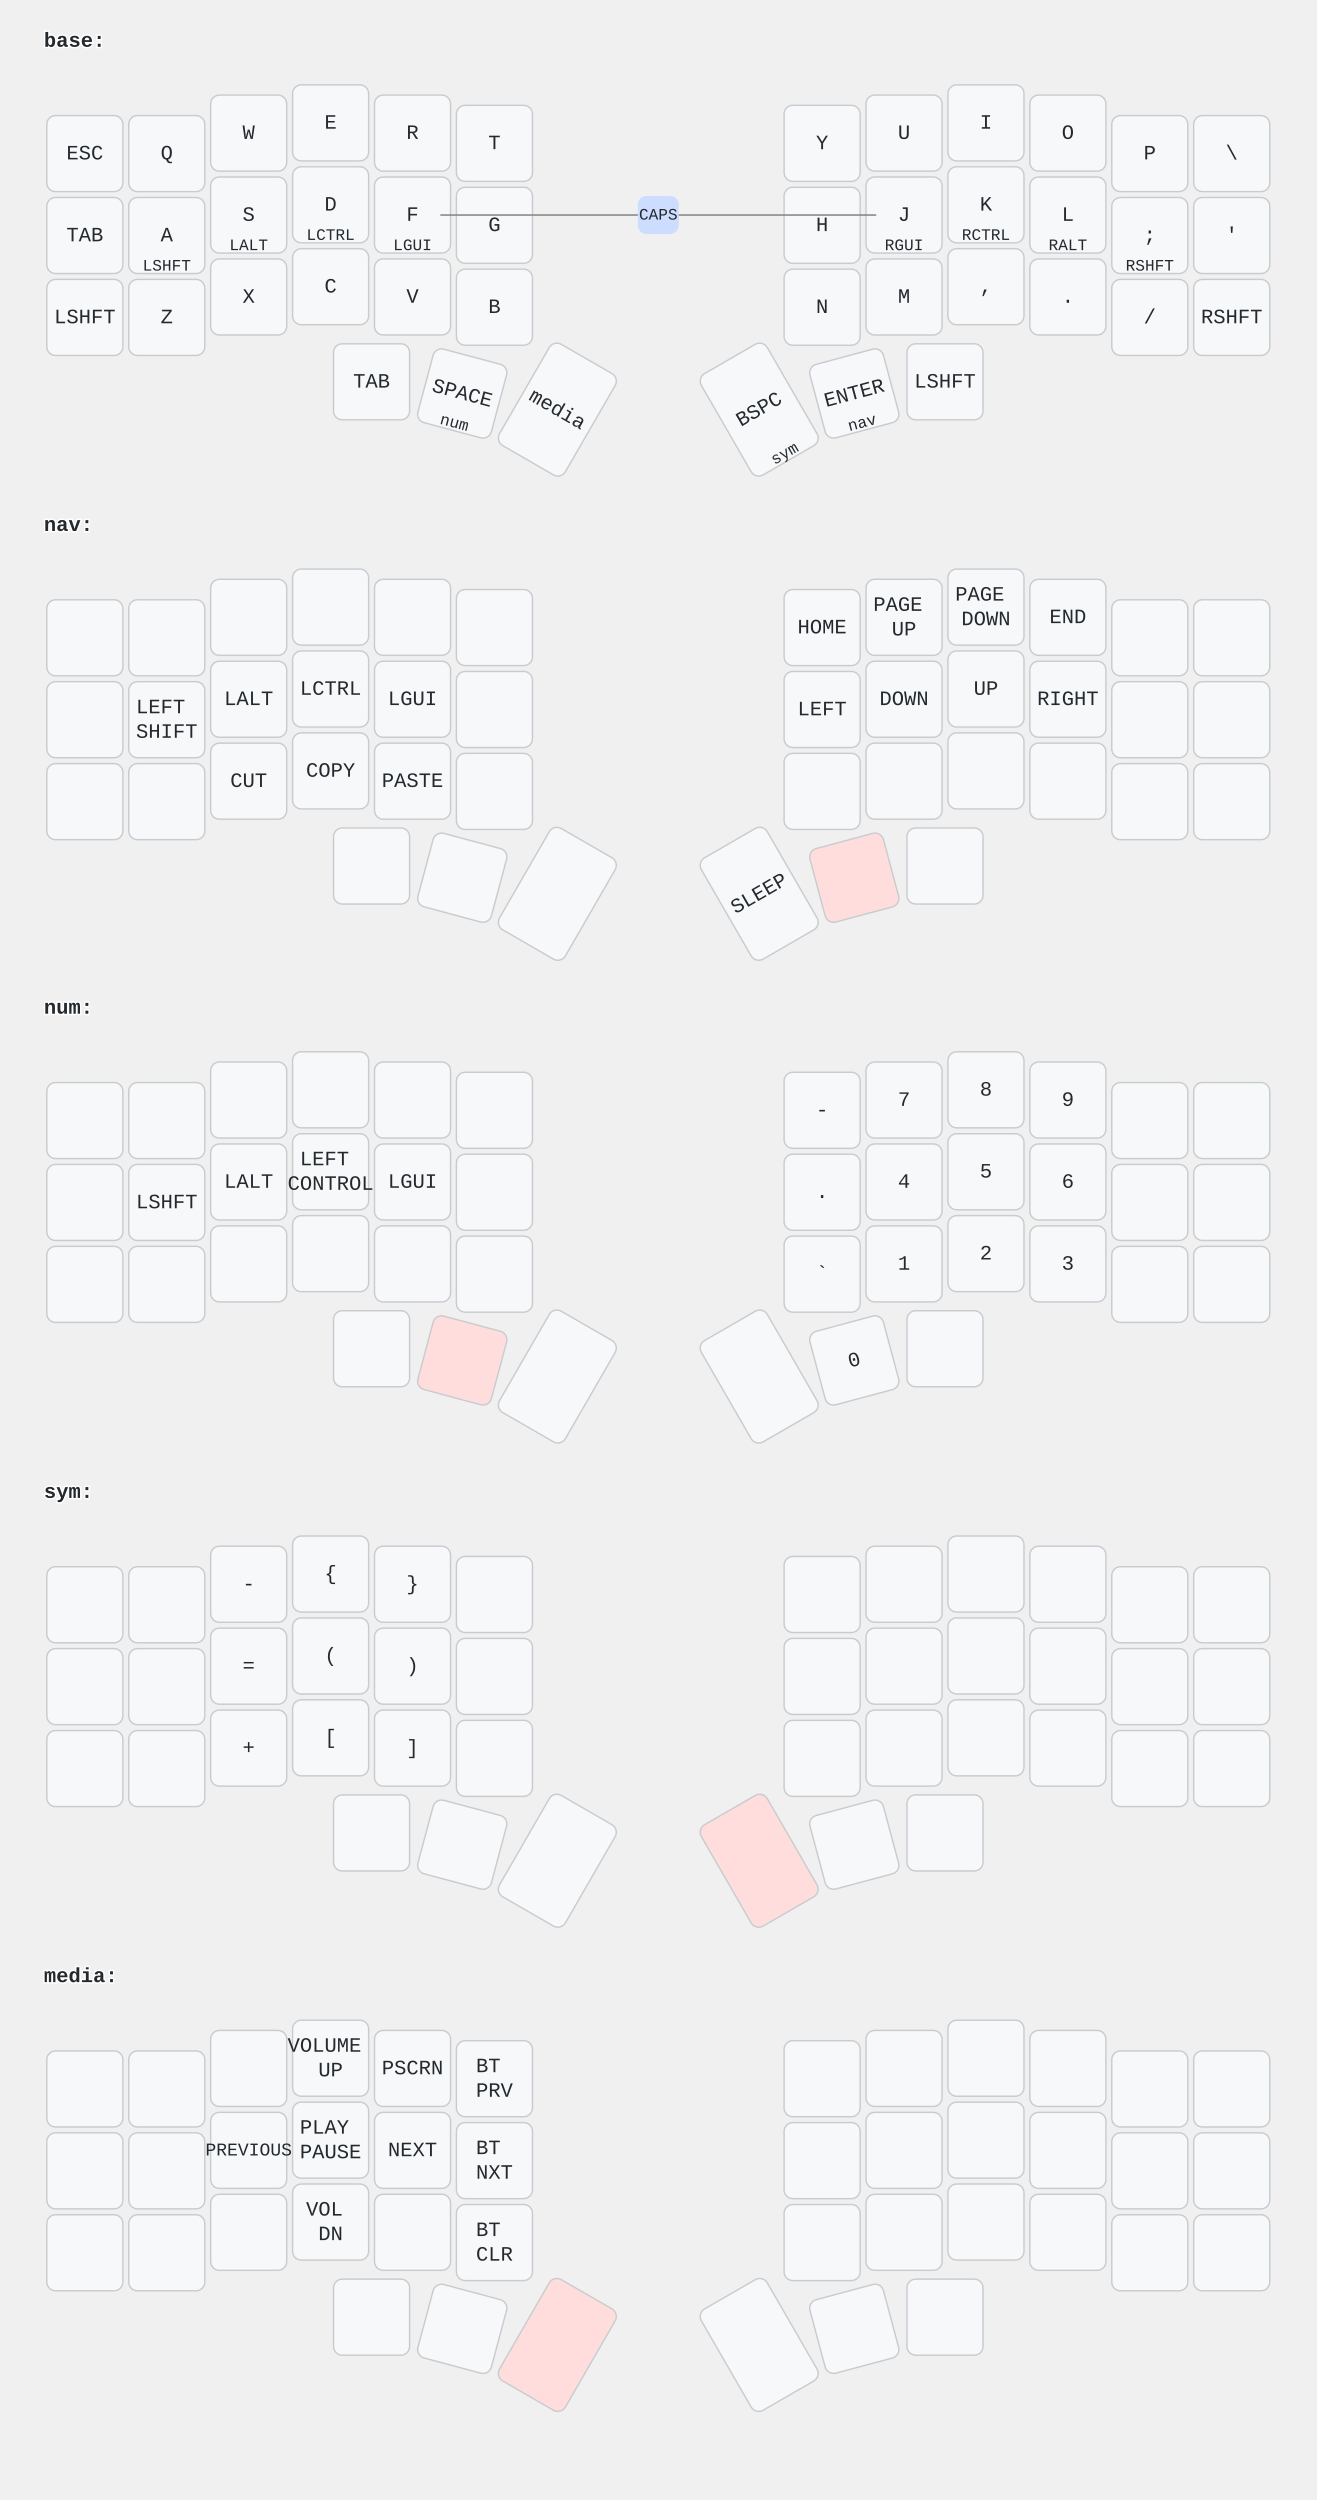
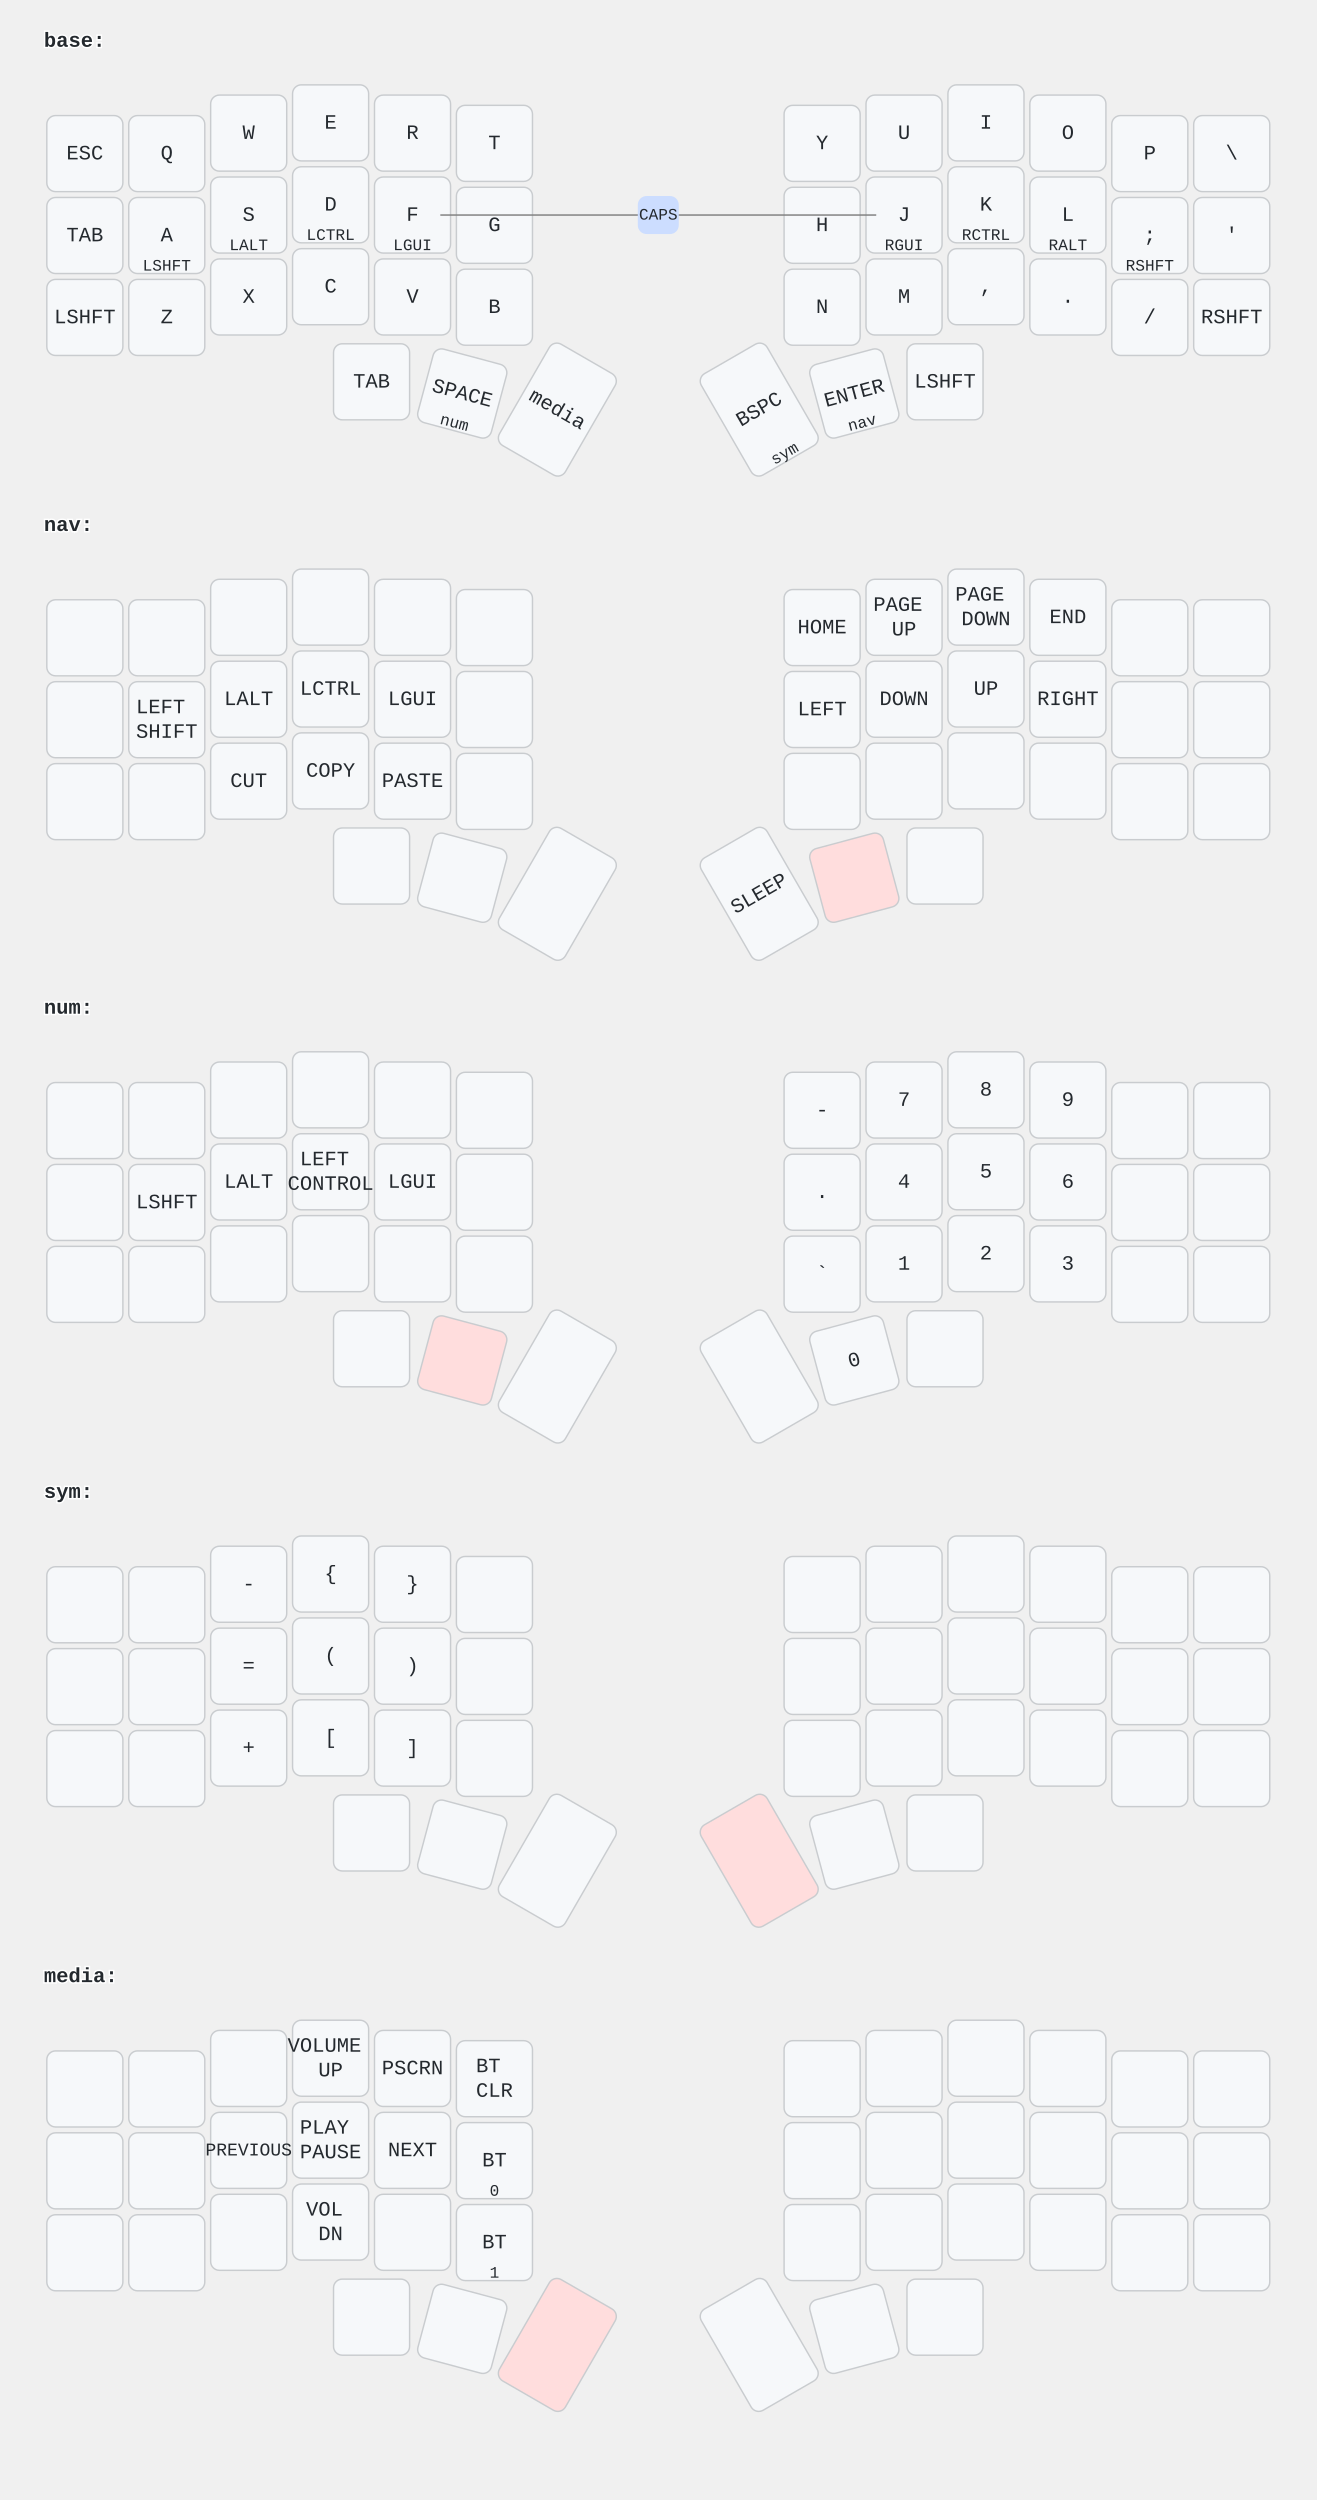
<svg xmlns="http://www.w3.org/2000/svg" width="900" height="1709" viewBox="0 0 900 1709" class="keymap">
  <style>/* inherit to force styles through use tags */
svg path {
    fill: inherit;
}

/* font and background color specifications */
svg.keymap {
    font-family: SFMono-Regular,Consolas,Liberation Mono,Menlo,monospace;
    font-size: 14px;
    font-kerning: normal;
    text-rendering: optimizeLegibility;
    fill: #24292e;
}

/* default key styling */
rect.key {
    fill: #f6f8fa;
    stroke: #c9cccf;
    stroke-width: 1;
}

/* default key side styling, only used is draw_key_sides is set */
rect.side {
    filter: brightness(90%);
}

/* color accent for combo boxes */
rect.combo, rect.combo-separate {
    fill: #cdf;
}

/* color accent for held keys */
rect.held, rect.combo.held {
    fill: #fdd;
}

/* color accent for ghost (optional) keys */
rect.ghost, rect.combo.ghost {
    stroke-dasharray: 4, 4;
    stroke-width: 2;
}

text {
    text-anchor: middle;
    dominant-baseline: middle;
}

/* styling for layer labels */
text.label {
    font-weight: bold;
    text-anchor: start;
    stroke: white;
    stroke-width: 2;
    paint-order: stroke;
}

/* styling for combo tap, and key hold/shifted label text */
text.combo, text.hold, text.shifted {
    font-size: 11px;
}

text.hold {
    text-anchor: middle;
    dominant-baseline: auto;
}

text.shifted {
    text-anchor: middle;
    dominant-baseline: hanging;
}

/* styling for hold/shifted label text in combo box */
text.combo.hold, text.combo.shifted {
    font-size: 8px;
}

/* lighter symbol for transparent keys */
text.trans {
    fill: #7b7e81;
}

/* styling for combo dendrons */
path.combo {
    stroke-width: 1;
    stroke: gray;
    fill: none;
}

/* Start Tabler Icons Cleanup */
/* cannot use height/width with glyphs */
.icon-tabler &gt; path {
    fill: inherit;
    stroke: inherit;
    stroke-width: 2;
}
/* hide tabler's default box */
.icon-tabler &gt; path[stroke="none"][fill="none"] {
    visibility: hidden;
}
/* End Tabler Icons Cleanup */
</style>
  <g transform="translate(30, 0)" class="layer-base">
    <text x="0" y="28" class="label">base:</text>
    <g transform="translate(0, 56)">
      <g transform="translate(28, 49)" class="key keypos-0">
        <rect rx="6" ry="6" x="-26" y="-26" width="52" height="52" class="key" />
        <text x="0" y="0" class="key tap">ESC</text>
      </g>
      <g transform="translate(84, 49)" class="key keypos-1">
        <rect rx="6" ry="6" x="-26" y="-26" width="52" height="52" class="key" />
        <text x="0" y="0" class="key tap">Q</text>
      </g>
      <g transform="translate(140, 35)" class="key keypos-2">
        <rect rx="6" ry="6" x="-26" y="-26" width="52" height="52" class="key" />
        <text x="0" y="0" class="key tap">W</text>
      </g>
      <g transform="translate(196, 28)" class="key keypos-3">
        <rect rx="6" ry="6" x="-26" y="-26" width="52" height="52" class="key" />
        <text x="0" y="0" class="key tap">E</text>
      </g>
      <g transform="translate(252, 35)" class="key keypos-4">
        <rect rx="6" ry="6" x="-26" y="-26" width="52" height="52" class="key" />
        <text x="0" y="0" class="key tap">R</text>
      </g>
      <g transform="translate(308, 42)" class="key keypos-5">
        <rect rx="6" ry="6" x="-26" y="-26" width="52" height="52" class="key" />
        <text x="0" y="0" class="key tap">T</text>
      </g>
      <g transform="translate(532, 42)" class="key keypos-6">
        <rect rx="6" ry="6" x="-26" y="-26" width="52" height="52" class="key" />
        <text x="0" y="0" class="key tap">Y</text>
      </g>
      <g transform="translate(588, 35)" class="key keypos-7">
        <rect rx="6" ry="6" x="-26" y="-26" width="52" height="52" class="key" />
        <text x="0" y="0" class="key tap">U</text>
      </g>
      <g transform="translate(644, 28)" class="key keypos-8">
        <rect rx="6" ry="6" x="-26" y="-26" width="52" height="52" class="key" />
        <text x="0" y="0" class="key tap">I</text>
      </g>
      <g transform="translate(700, 35)" class="key keypos-9">
        <rect rx="6" ry="6" x="-26" y="-26" width="52" height="52" class="key" />
        <text x="0" y="0" class="key tap">O</text>
      </g>
      <g transform="translate(756, 49)" class="key keypos-10">
        <rect rx="6" ry="6" x="-26" y="-26" width="52" height="52" class="key" />
        <text x="0" y="0" class="key tap">P</text>
      </g>
      <g transform="translate(812, 49)" class="key keypos-11">
        <rect rx="6" ry="6" x="-26" y="-26" width="52" height="52" class="key" />
        <text x="0" y="0" class="key tap">\</text>
      </g>
      <g transform="translate(28, 105)" class="key keypos-12">
        <rect rx="6" ry="6" x="-26" y="-26" width="52" height="52" class="key" />
        <text x="0" y="0" class="key tap">TAB</text>
      </g>
      <g transform="translate(84, 105)" class="key keypos-13">
        <rect rx="6" ry="6" x="-26" y="-26" width="52" height="52" class="key" />
        <text x="0" y="0" class="key tap">A</text>
        <text x="0" y="24" class="key hold">LSHFT</text>
      </g>
      <g transform="translate(140, 91)" class="key keypos-14">
        <rect rx="6" ry="6" x="-26" y="-26" width="52" height="52" class="key" />
        <text x="0" y="0" class="key tap">S</text>
        <text x="0" y="24" class="key hold">LALT</text>
      </g>
      <g transform="translate(196, 84)" class="key keypos-15">
        <rect rx="6" ry="6" x="-26" y="-26" width="52" height="52" class="key" />
        <text x="0" y="0" class="key tap">D</text>
        <text x="0" y="24" class="key hold">LCTRL</text>
      </g>
      <g transform="translate(252, 91)" class="key keypos-16">
        <rect rx="6" ry="6" x="-26" y="-26" width="52" height="52" class="key" />
        <text x="0" y="0" class="key tap">F</text>
        <text x="0" y="24" class="key hold">LGUI</text>
      </g>
      <g transform="translate(308, 98)" class="key keypos-17">
        <rect rx="6" ry="6" x="-26" y="-26" width="52" height="52" class="key" />
        <text x="0" y="0" class="key tap">G</text>
      </g>
      <g transform="translate(532, 98)" class="key keypos-18">
        <rect rx="6" ry="6" x="-26" y="-26" width="52" height="52" class="key" />
        <text x="0" y="0" class="key tap">H</text>
      </g>
      <g transform="translate(588, 91)" class="key keypos-19">
        <rect rx="6" ry="6" x="-26" y="-26" width="52" height="52" class="key" />
        <text x="0" y="0" class="key tap">J</text>
        <text x="0" y="24" class="key hold">RGUI</text>
      </g>
      <g transform="translate(644, 84)" class="key keypos-20">
        <rect rx="6" ry="6" x="-26" y="-26" width="52" height="52" class="key" />
        <text x="0" y="0" class="key tap">K</text>
        <text x="0" y="24" class="key hold">RCTRL</text>
      </g>
      <g transform="translate(700, 91)" class="key keypos-21">
        <rect rx="6" ry="6" x="-26" y="-26" width="52" height="52" class="key" />
        <text x="0" y="0" class="key tap">L</text>
        <text x="0" y="24" class="key hold">RALT</text>
      </g>
      <g transform="translate(756, 105)" class="key keypos-22">
        <rect rx="6" ry="6" x="-26" y="-26" width="52" height="52" class="key" />
        <text x="0" y="0" class="key tap">;</text>
        <text x="0" y="24" class="key hold">RSHFT</text>
      </g>
      <g transform="translate(812, 105)" class="key keypos-23">
        <rect rx="6" ry="6" x="-26" y="-26" width="52" height="52" class="key" />
        <text x="0" y="0" class="key tap">'</text>
      </g>
      <g transform="translate(28, 161)" class="key keypos-24">
        <rect rx="6" ry="6" x="-26" y="-26" width="52" height="52" class="key" />
        <text x="0" y="0" class="key tap">LSHFT</text>
      </g>
      <g transform="translate(84, 161)" class="key keypos-25">
        <rect rx="6" ry="6" x="-26" y="-26" width="52" height="52" class="key" />
        <text x="0" y="0" class="key tap">Z</text>
      </g>
      <g transform="translate(140, 147)" class="key keypos-26">
        <rect rx="6" ry="6" x="-26" y="-26" width="52" height="52" class="key" />
        <text x="0" y="0" class="key tap">X</text>
      </g>
      <g transform="translate(196, 140)" class="key keypos-27">
        <rect rx="6" ry="6" x="-26" y="-26" width="52" height="52" class="key" />
        <text x="0" y="0" class="key tap">C</text>
      </g>
      <g transform="translate(252, 147)" class="key keypos-28">
        <rect rx="6" ry="6" x="-26" y="-26" width="52" height="52" class="key" />
        <text x="0" y="0" class="key tap">V</text>
      </g>
      <g transform="translate(308, 154)" class="key keypos-29">
        <rect rx="6" ry="6" x="-26" y="-26" width="52" height="52" class="key" />
        <text x="0" y="0" class="key tap">B</text>
      </g>
      <g transform="translate(532, 154)" class="key keypos-30">
        <rect rx="6" ry="6" x="-26" y="-26" width="52" height="52" class="key" />
        <text x="0" y="0" class="key tap">N</text>
      </g>
      <g transform="translate(588, 147)" class="key keypos-31">
        <rect rx="6" ry="6" x="-26" y="-26" width="52" height="52" class="key" />
        <text x="0" y="0" class="key tap">M</text>
      </g>
      <g transform="translate(644, 140)" class="key keypos-32">
        <rect rx="6" ry="6" x="-26" y="-26" width="52" height="52" class="key" />
        <text x="0" y="0" class="key tap">,</text>
      </g>
      <g transform="translate(700, 147)" class="key keypos-33">
        <rect rx="6" ry="6" x="-26" y="-26" width="52" height="52" class="key" />
        <text x="0" y="0" class="key tap">.</text>
      </g>
      <g transform="translate(756, 161)" class="key keypos-34">
        <rect rx="6" ry="6" x="-26" y="-26" width="52" height="52" class="key" />
        <text x="0" y="0" class="key tap">/</text>
      </g>
      <g transform="translate(812, 161)" class="key keypos-35">
        <rect rx="6" ry="6" x="-26" y="-26" width="52" height="52" class="key" />
        <text x="0" y="0" class="key tap">RSHFT</text>
      </g>
      <g transform="translate(224, 205)" class="key keypos-36">
        <rect rx="6" ry="6" x="-26" y="-26" width="52" height="52" class="key" />
        <text x="0" y="0" class="key tap">TAB</text>
      </g>
      <g transform="translate(286, 213) rotate(15.0)" class="key keypos-37">
        <rect rx="6" ry="6" x="-26" y="-26" width="52" height="52" class="key" />
        <text x="0" y="0" class="key tap">SPACE</text>
        <text x="0" y="24" class="key hold">num</text>
      </g>
      <g transform="translate(351, 224) rotate(30.0)" class="key keypos-38">
        <rect rx="6" ry="6" x="-26" y="-40" width="52" height="80" class="key" />
        <text x="0" y="0" class="key tap">media</text>
      </g>
      <g transform="translate(489, 224) rotate(-30.0)" class="key keypos-39">
        <rect rx="6" ry="6" x="-26" y="-40" width="52" height="80" class="key" />
        <text x="0" y="0" class="key tap">BSPC</text>
        <text x="0" y="38" class="key hold">sym</text>
      </g>
      <g transform="translate(554, 213) rotate(-15.0)" class="key keypos-40">
        <rect rx="6" ry="6" x="-26" y="-26" width="52" height="52" class="key" />
        <text x="0" y="0" class="key tap">ENTER</text>
        <text x="0" y="24" class="key hold">nav</text>
      </g>
      <g transform="translate(616, 205)" class="key keypos-41">
        <rect rx="6" ry="6" x="-26" y="-26" width="52" height="52" class="key" />
        <text x="0" y="0" class="key tap">LSHFT</text>
      </g>
      <g class="combo combopos-0">
        <path d="M420,91 l-149,0" class="combo" />
        <path d="M420,91 l149,0" class="combo" />
        <rect rx="6" ry="6" x="406" y="78" width="28" height="26" class="combo" />
        <text x="420" y="91" class="combo tap">CAPS</text>
      </g>
    </g>
  </g>
  <g transform="translate(30, 331)" class="layer-nav">
    <text x="0" y="28" class="label">nav:</text>
    <g transform="translate(0, 56)">
      <g transform="translate(28, 49)" class="key keypos-0">
        <rect rx="6" ry="6" x="-26" y="-26" width="52" height="52" class="key" />
      </g>
      <g transform="translate(84, 49)" class="key keypos-1">
        <rect rx="6" ry="6" x="-26" y="-26" width="52" height="52" class="key" />
      </g>
      <g transform="translate(140, 35)" class="key keypos-2">
        <rect rx="6" ry="6" x="-26" y="-26" width="52" height="52" class="key" />
      </g>
      <g transform="translate(196, 28)" class="key keypos-3">
        <rect rx="6" ry="6" x="-26" y="-26" width="52" height="52" class="key" />
      </g>
      <g transform="translate(252, 35)" class="key keypos-4">
        <rect rx="6" ry="6" x="-26" y="-26" width="52" height="52" class="key" />
      </g>
      <g transform="translate(308, 42)" class="key keypos-5">
        <rect rx="6" ry="6" x="-26" y="-26" width="52" height="52" class="key" />
      </g>
      <g transform="translate(532, 42)" class="key keypos-6">
        <rect rx="6" ry="6" x="-26" y="-26" width="52" height="52" class="key" />
        <text x="0" y="0" class="key tap">HOME</text>
      </g>
      <g transform="translate(588, 35)" class="key keypos-7">
        <rect rx="6" ry="6" x="-26" y="-26" width="52" height="52" class="key" />
        <text x="0" y="0" class="key tap">
          <tspan x="0" dy="-0.6em">PAGE</tspan>
          <tspan x="0" dy="1.2em">UP</tspan>
        </text>
      </g>
      <g transform="translate(644, 28)" class="key keypos-8">
        <rect rx="6" ry="6" x="-26" y="-26" width="52" height="52" class="key" />
        <text x="0" y="0" class="key tap">
          <tspan x="0" dy="-0.6em">PAGE</tspan>
          <tspan x="0" dy="1.2em">DOWN</tspan>
        </text>
      </g>
      <g transform="translate(700, 35)" class="key keypos-9">
        <rect rx="6" ry="6" x="-26" y="-26" width="52" height="52" class="key" />
        <text x="0" y="0" class="key tap">END</text>
      </g>
      <g transform="translate(756, 49)" class="key keypos-10">
        <rect rx="6" ry="6" x="-26" y="-26" width="52" height="52" class="key" />
      </g>
      <g transform="translate(812, 49)" class="key keypos-11">
        <rect rx="6" ry="6" x="-26" y="-26" width="52" height="52" class="key" />
      </g>
      <g transform="translate(28, 105)" class="key keypos-12">
        <rect rx="6" ry="6" x="-26" y="-26" width="52" height="52" class="key" />
      </g>
      <g transform="translate(84, 105)" class="key keypos-13">
        <rect rx="6" ry="6" x="-26" y="-26" width="52" height="52" class="key" />
        <text x="0" y="0" class="key tap">
          <tspan x="0" dy="-0.6em">LEFT</tspan>
          <tspan x="0" dy="1.2em">SHIFT</tspan>
        </text>
      </g>
      <g transform="translate(140, 91)" class="key keypos-14">
        <rect rx="6" ry="6" x="-26" y="-26" width="52" height="52" class="key" />
        <text x="0" y="0" class="key tap">LALT</text>
      </g>
      <g transform="translate(196, 84)" class="key keypos-15">
        <rect rx="6" ry="6" x="-26" y="-26" width="52" height="52" class="key" />
        <text x="0" y="0" class="key tap">LCTRL</text>
      </g>
      <g transform="translate(252, 91)" class="key keypos-16">
        <rect rx="6" ry="6" x="-26" y="-26" width="52" height="52" class="key" />
        <text x="0" y="0" class="key tap">LGUI</text>
      </g>
      <g transform="translate(308, 98)" class="key keypos-17">
        <rect rx="6" ry="6" x="-26" y="-26" width="52" height="52" class="key" />
      </g>
      <g transform="translate(532, 98)" class="key keypos-18">
        <rect rx="6" ry="6" x="-26" y="-26" width="52" height="52" class="key" />
        <text x="0" y="0" class="key tap">LEFT</text>
      </g>
      <g transform="translate(588, 91)" class="key keypos-19">
        <rect rx="6" ry="6" x="-26" y="-26" width="52" height="52" class="key" />
        <text x="0" y="0" class="key tap">DOWN</text>
      </g>
      <g transform="translate(644, 84)" class="key keypos-20">
        <rect rx="6" ry="6" x="-26" y="-26" width="52" height="52" class="key" />
        <text x="0" y="0" class="key tap">UP</text>
      </g>
      <g transform="translate(700, 91)" class="key keypos-21">
        <rect rx="6" ry="6" x="-26" y="-26" width="52" height="52" class="key" />
        <text x="0" y="0" class="key tap">RIGHT</text>
      </g>
      <g transform="translate(756, 105)" class="key keypos-22">
        <rect rx="6" ry="6" x="-26" y="-26" width="52" height="52" class="key" />
      </g>
      <g transform="translate(812, 105)" class="key keypos-23">
        <rect rx="6" ry="6" x="-26" y="-26" width="52" height="52" class="key" />
      </g>
      <g transform="translate(28, 161)" class="key keypos-24">
        <rect rx="6" ry="6" x="-26" y="-26" width="52" height="52" class="key" />
      </g>
      <g transform="translate(84, 161)" class="key keypos-25">
        <rect rx="6" ry="6" x="-26" y="-26" width="52" height="52" class="key" />
      </g>
      <g transform="translate(140, 147)" class="key keypos-26">
        <rect rx="6" ry="6" x="-26" y="-26" width="52" height="52" class="key" />
        <text x="0" y="0" class="key tap">CUT</text>
      </g>
      <g transform="translate(196, 140)" class="key keypos-27">
        <rect rx="6" ry="6" x="-26" y="-26" width="52" height="52" class="key" />
        <text x="0" y="0" class="key tap">COPY</text>
      </g>
      <g transform="translate(252, 147)" class="key keypos-28">
        <rect rx="6" ry="6" x="-26" y="-26" width="52" height="52" class="key" />
        <text x="0" y="0" class="key tap">PASTE</text>
      </g>
      <g transform="translate(308, 154)" class="key keypos-29">
        <rect rx="6" ry="6" x="-26" y="-26" width="52" height="52" class="key" />
      </g>
      <g transform="translate(532, 154)" class="key keypos-30">
        <rect rx="6" ry="6" x="-26" y="-26" width="52" height="52" class="key" />
      </g>
      <g transform="translate(588, 147)" class="key keypos-31">
        <rect rx="6" ry="6" x="-26" y="-26" width="52" height="52" class="key" />
      </g>
      <g transform="translate(644, 140)" class="key keypos-32">
        <rect rx="6" ry="6" x="-26" y="-26" width="52" height="52" class="key" />
      </g>
      <g transform="translate(700, 147)" class="key keypos-33">
        <rect rx="6" ry="6" x="-26" y="-26" width="52" height="52" class="key" />
      </g>
      <g transform="translate(756, 161)" class="key keypos-34">
        <rect rx="6" ry="6" x="-26" y="-26" width="52" height="52" class="key" />
      </g>
      <g transform="translate(812, 161)" class="key keypos-35">
        <rect rx="6" ry="6" x="-26" y="-26" width="52" height="52" class="key" />
      </g>
      <g transform="translate(224, 205)" class="key keypos-36">
        <rect rx="6" ry="6" x="-26" y="-26" width="52" height="52" class="key" />
      </g>
      <g transform="translate(286, 213) rotate(15.0)" class="key keypos-37">
        <rect rx="6" ry="6" x="-26" y="-26" width="52" height="52" class="key" />
      </g>
      <g transform="translate(351, 224) rotate(30.0)" class="key keypos-38">
        <rect rx="6" ry="6" x="-26" y="-40" width="52" height="80" class="key" />
      </g>
      <g transform="translate(489, 224) rotate(-30.0)" class="key keypos-39">
        <rect rx="6" ry="6" x="-26" y="-40" width="52" height="80" class="key" />
        <text x="0" y="0" class="key tap">SLEEP</text>
      </g>
      <g transform="translate(554, 213) rotate(-15.0)" class="key held keypos-40">
        <rect rx="6" ry="6" x="-26" y="-26" width="52" height="52" class="key held" />
      </g>
      <g transform="translate(616, 205)" class="key keypos-41">
        <rect rx="6" ry="6" x="-26" y="-26" width="52" height="52" class="key" />
      </g>
    </g>
  </g>
  <g transform="translate(30, 661)" class="layer-num">
    <text x="0" y="28" class="label">num:</text>
    <g transform="translate(0, 56)">
      <g transform="translate(28, 49)" class="key keypos-0">
        <rect rx="6" ry="6" x="-26" y="-26" width="52" height="52" class="key" />
      </g>
      <g transform="translate(84, 49)" class="key keypos-1">
        <rect rx="6" ry="6" x="-26" y="-26" width="52" height="52" class="key" />
      </g>
      <g transform="translate(140, 35)" class="key keypos-2">
        <rect rx="6" ry="6" x="-26" y="-26" width="52" height="52" class="key" />
      </g>
      <g transform="translate(196, 28)" class="key keypos-3">
        <rect rx="6" ry="6" x="-26" y="-26" width="52" height="52" class="key" />
      </g>
      <g transform="translate(252, 35)" class="key keypos-4">
        <rect rx="6" ry="6" x="-26" y="-26" width="52" height="52" class="key" />
      </g>
      <g transform="translate(308, 42)" class="key keypos-5">
        <rect rx="6" ry="6" x="-26" y="-26" width="52" height="52" class="key" />
      </g>
      <g transform="translate(532, 42)" class="key keypos-6">
        <rect rx="6" ry="6" x="-26" y="-26" width="52" height="52" class="key" />
        <text x="0" y="0" class="key tap">-</text>
      </g>
      <g transform="translate(588, 35)" class="key keypos-7">
        <rect rx="6" ry="6" x="-26" y="-26" width="52" height="52" class="key" />
        <text x="0" y="0" class="key tap">7</text>
      </g>
      <g transform="translate(644, 28)" class="key keypos-8">
        <rect rx="6" ry="6" x="-26" y="-26" width="52" height="52" class="key" />
        <text x="0" y="0" class="key tap">8</text>
      </g>
      <g transform="translate(700, 35)" class="key keypos-9">
        <rect rx="6" ry="6" x="-26" y="-26" width="52" height="52" class="key" />
        <text x="0" y="0" class="key tap">9</text>
      </g>
      <g transform="translate(756, 49)" class="key keypos-10">
        <rect rx="6" ry="6" x="-26" y="-26" width="52" height="52" class="key" />
      </g>
      <g transform="translate(812, 49)" class="key keypos-11">
        <rect rx="6" ry="6" x="-26" y="-26" width="52" height="52" class="key" />
      </g>
      <g transform="translate(28, 105)" class="key keypos-12">
        <rect rx="6" ry="6" x="-26" y="-26" width="52" height="52" class="key" />
      </g>
      <g transform="translate(84, 105)" class="key keypos-13">
        <rect rx="6" ry="6" x="-26" y="-26" width="52" height="52" class="key" />
        <text x="0" y="0" class="key tap">LSHFT</text>
      </g>
      <g transform="translate(140, 91)" class="key keypos-14">
        <rect rx="6" ry="6" x="-26" y="-26" width="52" height="52" class="key" />
        <text x="0" y="0" class="key tap">LALT</text>
      </g>
      <g transform="translate(196, 84)" class="key keypos-15">
        <rect rx="6" ry="6" x="-26" y="-26" width="52" height="52" class="key" />
        <text x="0" y="0" class="key tap">
          <tspan x="0" dy="-0.6em">LEFT</tspan>
          <tspan x="0" dy="1.2em">CONTROL</tspan>
        </text>
      </g>
      <g transform="translate(252, 91)" class="key keypos-16">
        <rect rx="6" ry="6" x="-26" y="-26" width="52" height="52" class="key" />
        <text x="0" y="0" class="key tap">LGUI</text>
      </g>
      <g transform="translate(308, 98)" class="key keypos-17">
        <rect rx="6" ry="6" x="-26" y="-26" width="52" height="52" class="key" />
      </g>
      <g transform="translate(532, 98)" class="key keypos-18">
        <rect rx="6" ry="6" x="-26" y="-26" width="52" height="52" class="key" />
        <text x="0" y="0" class="key tap">.</text>
      </g>
      <g transform="translate(588, 91)" class="key keypos-19">
        <rect rx="6" ry="6" x="-26" y="-26" width="52" height="52" class="key" />
        <text x="0" y="0" class="key tap">4</text>
      </g>
      <g transform="translate(644, 84)" class="key keypos-20">
        <rect rx="6" ry="6" x="-26" y="-26" width="52" height="52" class="key" />
        <text x="0" y="0" class="key tap">5</text>
      </g>
      <g transform="translate(700, 91)" class="key keypos-21">
        <rect rx="6" ry="6" x="-26" y="-26" width="52" height="52" class="key" />
        <text x="0" y="0" class="key tap">6</text>
      </g>
      <g transform="translate(756, 105)" class="key keypos-22">
        <rect rx="6" ry="6" x="-26" y="-26" width="52" height="52" class="key" />
      </g>
      <g transform="translate(812, 105)" class="key keypos-23">
        <rect rx="6" ry="6" x="-26" y="-26" width="52" height="52" class="key" />
      </g>
      <g transform="translate(28, 161)" class="key keypos-24">
        <rect rx="6" ry="6" x="-26" y="-26" width="52" height="52" class="key" />
      </g>
      <g transform="translate(84, 161)" class="key keypos-25">
        <rect rx="6" ry="6" x="-26" y="-26" width="52" height="52" class="key" />
      </g>
      <g transform="translate(140, 147)" class="key keypos-26">
        <rect rx="6" ry="6" x="-26" y="-26" width="52" height="52" class="key" />
      </g>
      <g transform="translate(196, 140)" class="key keypos-27">
        <rect rx="6" ry="6" x="-26" y="-26" width="52" height="52" class="key" />
      </g>
      <g transform="translate(252, 147)" class="key keypos-28">
        <rect rx="6" ry="6" x="-26" y="-26" width="52" height="52" class="key" />
      </g>
      <g transform="translate(308, 154)" class="key keypos-29">
        <rect rx="6" ry="6" x="-26" y="-26" width="52" height="52" class="key" />
      </g>
      <g transform="translate(532, 154)" class="key keypos-30">
        <rect rx="6" ry="6" x="-26" y="-26" width="52" height="52" class="key" />
        <text x="0" y="0" class="key tap">`</text>
      </g>
      <g transform="translate(588, 147)" class="key keypos-31">
        <rect rx="6" ry="6" x="-26" y="-26" width="52" height="52" class="key" />
        <text x="0" y="0" class="key tap">1</text>
      </g>
      <g transform="translate(644, 140)" class="key keypos-32">
        <rect rx="6" ry="6" x="-26" y="-26" width="52" height="52" class="key" />
        <text x="0" y="0" class="key tap">2</text>
      </g>
      <g transform="translate(700, 147)" class="key keypos-33">
        <rect rx="6" ry="6" x="-26" y="-26" width="52" height="52" class="key" />
        <text x="0" y="0" class="key tap">3</text>
      </g>
      <g transform="translate(756, 161)" class="key keypos-34">
        <rect rx="6" ry="6" x="-26" y="-26" width="52" height="52" class="key" />
      </g>
      <g transform="translate(812, 161)" class="key keypos-35">
        <rect rx="6" ry="6" x="-26" y="-26" width="52" height="52" class="key" />
      </g>
      <g transform="translate(224, 205)" class="key keypos-36">
        <rect rx="6" ry="6" x="-26" y="-26" width="52" height="52" class="key" />
      </g>
      <g transform="translate(286, 213) rotate(15.0)" class="key held keypos-37">
        <rect rx="6" ry="6" x="-26" y="-26" width="52" height="52" class="key held" />
      </g>
      <g transform="translate(351, 224) rotate(30.0)" class="key keypos-38">
        <rect rx="6" ry="6" x="-26" y="-40" width="52" height="80" class="key" />
      </g>
      <g transform="translate(489, 224) rotate(-30.0)" class="key keypos-39">
        <rect rx="6" ry="6" x="-26" y="-40" width="52" height="80" class="key" />
      </g>
      <g transform="translate(554, 213) rotate(-15.0)" class="key keypos-40">
        <rect rx="6" ry="6" x="-26" y="-26" width="52" height="52" class="key" />
        <text x="0" y="0" class="key tap">0</text>
      </g>
      <g transform="translate(616, 205)" class="key keypos-41">
        <rect rx="6" ry="6" x="-26" y="-26" width="52" height="52" class="key" />
      </g>
    </g>
  </g>
  <g transform="translate(30, 992)" class="layer-sym">
    <text x="0" y="28" class="label">sym:</text>
    <g transform="translate(0, 56)">
      <g transform="translate(28, 49)" class="key keypos-0">
        <rect rx="6" ry="6" x="-26" y="-26" width="52" height="52" class="key" />
      </g>
      <g transform="translate(84, 49)" class="key keypos-1">
        <rect rx="6" ry="6" x="-26" y="-26" width="52" height="52" class="key" />
      </g>
      <g transform="translate(140, 35)" class="key keypos-2">
        <rect rx="6" ry="6" x="-26" y="-26" width="52" height="52" class="key" />
        <text x="0" y="0" class="key tap">-</text>
      </g>
      <g transform="translate(196, 28)" class="key keypos-3">
        <rect rx="6" ry="6" x="-26" y="-26" width="52" height="52" class="key" />
        <text x="0" y="0" class="key tap">{</text>
      </g>
      <g transform="translate(252, 35)" class="key keypos-4">
        <rect rx="6" ry="6" x="-26" y="-26" width="52" height="52" class="key" />
        <text x="0" y="0" class="key tap">}</text>
      </g>
      <g transform="translate(308, 42)" class="key keypos-5">
        <rect rx="6" ry="6" x="-26" y="-26" width="52" height="52" class="key" />
      </g>
      <g transform="translate(532, 42)" class="key keypos-6">
        <rect rx="6" ry="6" x="-26" y="-26" width="52" height="52" class="key" />
      </g>
      <g transform="translate(588, 35)" class="key keypos-7">
        <rect rx="6" ry="6" x="-26" y="-26" width="52" height="52" class="key" />
      </g>
      <g transform="translate(644, 28)" class="key keypos-8">
        <rect rx="6" ry="6" x="-26" y="-26" width="52" height="52" class="key" />
      </g>
      <g transform="translate(700, 35)" class="key keypos-9">
        <rect rx="6" ry="6" x="-26" y="-26" width="52" height="52" class="key" />
      </g>
      <g transform="translate(756, 49)" class="key keypos-10">
        <rect rx="6" ry="6" x="-26" y="-26" width="52" height="52" class="key" />
      </g>
      <g transform="translate(812, 49)" class="key keypos-11">
        <rect rx="6" ry="6" x="-26" y="-26" width="52" height="52" class="key" />
      </g>
      <g transform="translate(28, 105)" class="key keypos-12">
        <rect rx="6" ry="6" x="-26" y="-26" width="52" height="52" class="key" />
      </g>
      <g transform="translate(84, 105)" class="key keypos-13">
        <rect rx="6" ry="6" x="-26" y="-26" width="52" height="52" class="key" />
      </g>
      <g transform="translate(140, 91)" class="key keypos-14">
        <rect rx="6" ry="6" x="-26" y="-26" width="52" height="52" class="key" />
        <text x="0" y="0" class="key tap">=</text>
      </g>
      <g transform="translate(196, 84)" class="key keypos-15">
        <rect rx="6" ry="6" x="-26" y="-26" width="52" height="52" class="key" />
        <text x="0" y="0" class="key tap">(</text>
      </g>
      <g transform="translate(252, 91)" class="key keypos-16">
        <rect rx="6" ry="6" x="-26" y="-26" width="52" height="52" class="key" />
        <text x="0" y="0" class="key tap">)</text>
      </g>
      <g transform="translate(308, 98)" class="key keypos-17">
        <rect rx="6" ry="6" x="-26" y="-26" width="52" height="52" class="key" />
      </g>
      <g transform="translate(532, 98)" class="key keypos-18">
        <rect rx="6" ry="6" x="-26" y="-26" width="52" height="52" class="key" />
      </g>
      <g transform="translate(588, 91)" class="key keypos-19">
        <rect rx="6" ry="6" x="-26" y="-26" width="52" height="52" class="key" />
      </g>
      <g transform="translate(644, 84)" class="key keypos-20">
        <rect rx="6" ry="6" x="-26" y="-26" width="52" height="52" class="key" />
      </g>
      <g transform="translate(700, 91)" class="key keypos-21">
        <rect rx="6" ry="6" x="-26" y="-26" width="52" height="52" class="key" />
      </g>
      <g transform="translate(756, 105)" class="key keypos-22">
        <rect rx="6" ry="6" x="-26" y="-26" width="52" height="52" class="key" />
      </g>
      <g transform="translate(812, 105)" class="key keypos-23">
        <rect rx="6" ry="6" x="-26" y="-26" width="52" height="52" class="key" />
      </g>
      <g transform="translate(28, 161)" class="key keypos-24">
        <rect rx="6" ry="6" x="-26" y="-26" width="52" height="52" class="key" />
      </g>
      <g transform="translate(84, 161)" class="key keypos-25">
        <rect rx="6" ry="6" x="-26" y="-26" width="52" height="52" class="key" />
      </g>
      <g transform="translate(140, 147)" class="key keypos-26">
        <rect rx="6" ry="6" x="-26" y="-26" width="52" height="52" class="key" />
        <text x="0" y="0" class="key tap">+</text>
      </g>
      <g transform="translate(196, 140)" class="key keypos-27">
        <rect rx="6" ry="6" x="-26" y="-26" width="52" height="52" class="key" />
        <text x="0" y="0" class="key tap">[</text>
      </g>
      <g transform="translate(252, 147)" class="key keypos-28">
        <rect rx="6" ry="6" x="-26" y="-26" width="52" height="52" class="key" />
        <text x="0" y="0" class="key tap">]</text>
      </g>
      <g transform="translate(308, 154)" class="key keypos-29">
        <rect rx="6" ry="6" x="-26" y="-26" width="52" height="52" class="key" />
      </g>
      <g transform="translate(532, 154)" class="key keypos-30">
        <rect rx="6" ry="6" x="-26" y="-26" width="52" height="52" class="key" />
      </g>
      <g transform="translate(588, 147)" class="key keypos-31">
        <rect rx="6" ry="6" x="-26" y="-26" width="52" height="52" class="key" />
      </g>
      <g transform="translate(644, 140)" class="key keypos-32">
        <rect rx="6" ry="6" x="-26" y="-26" width="52" height="52" class="key" />
      </g>
      <g transform="translate(700, 147)" class="key keypos-33">
        <rect rx="6" ry="6" x="-26" y="-26" width="52" height="52" class="key" />
      </g>
      <g transform="translate(756, 161)" class="key keypos-34">
        <rect rx="6" ry="6" x="-26" y="-26" width="52" height="52" class="key" />
      </g>
      <g transform="translate(812, 161)" class="key keypos-35">
        <rect rx="6" ry="6" x="-26" y="-26" width="52" height="52" class="key" />
      </g>
      <g transform="translate(224, 205)" class="key keypos-36">
        <rect rx="6" ry="6" x="-26" y="-26" width="52" height="52" class="key" />
      </g>
      <g transform="translate(286, 213) rotate(15.0)" class="key keypos-37">
        <rect rx="6" ry="6" x="-26" y="-26" width="52" height="52" class="key" />
      </g>
      <g transform="translate(351, 224) rotate(30.0)" class="key keypos-38">
        <rect rx="6" ry="6" x="-26" y="-40" width="52" height="80" class="key" />
      </g>
      <g transform="translate(489, 224) rotate(-30.0)" class="key held keypos-39">
        <rect rx="6" ry="6" x="-26" y="-40" width="52" height="80" class="key held" />
      </g>
      <g transform="translate(554, 213) rotate(-15.0)" class="key keypos-40">
        <rect rx="6" ry="6" x="-26" y="-26" width="52" height="52" class="key" />
      </g>
      <g transform="translate(616, 205)" class="key keypos-41">
        <rect rx="6" ry="6" x="-26" y="-26" width="52" height="52" class="key" />
      </g>
    </g>
  </g>
  <g transform="translate(30, 1323)" class="layer-media">
    <text x="0" y="28" class="label">media:</text>
    <g transform="translate(0, 56)">
      <g transform="translate(28, 49)" class="key keypos-0">
        <rect rx="6" ry="6" x="-26" y="-26" width="52" height="52" class="key" />
      </g>
      <g transform="translate(84, 49)" class="key keypos-1">
        <rect rx="6" ry="6" x="-26" y="-26" width="52" height="52" class="key" />
      </g>
      <g transform="translate(140, 35)" class="key keypos-2">
        <rect rx="6" ry="6" x="-26" y="-26" width="52" height="52" class="key" />
      </g>
      <g transform="translate(196, 28)" class="key keypos-3">
        <rect rx="6" ry="6" x="-26" y="-26" width="52" height="52" class="key" />
        <text x="0" y="0" class="key tap">
          <tspan x="0" dy="-0.6em">VOLUME</tspan>
          <tspan x="0" dy="1.2em">UP</tspan>
        </text>
      </g>
      <g transform="translate(252, 35)" class="key keypos-4">
        <rect rx="6" ry="6" x="-26" y="-26" width="52" height="52" class="key" />
        <text x="0" y="0" class="key tap">PSCRN</text>
      </g>
      <g transform="translate(308, 42)" class="key keypos-5">
        <rect rx="6" ry="6" x="-26" y="-26" width="52" height="52" class="key" />
        <text x="0" y="0" class="key tap">
          <tspan x="0" dy="-0.6em">BT</tspan>
-           <tspan x="0" dy="1.2em">PRV</tspan>
+           <tspan x="0" dy="1.2em">CLR</tspan>
        </text>
      </g>
      <g transform="translate(532, 42)" class="key keypos-6">
        <rect rx="6" ry="6" x="-26" y="-26" width="52" height="52" class="key" />
      </g>
      <g transform="translate(588, 35)" class="key keypos-7">
        <rect rx="6" ry="6" x="-26" y="-26" width="52" height="52" class="key" />
      </g>
      <g transform="translate(644, 28)" class="key keypos-8">
        <rect rx="6" ry="6" x="-26" y="-26" width="52" height="52" class="key" />
      </g>
      <g transform="translate(700, 35)" class="key keypos-9">
        <rect rx="6" ry="6" x="-26" y="-26" width="52" height="52" class="key" />
      </g>
      <g transform="translate(756, 49)" class="key keypos-10">
        <rect rx="6" ry="6" x="-26" y="-26" width="52" height="52" class="key" />
      </g>
      <g transform="translate(812, 49)" class="key keypos-11">
        <rect rx="6" ry="6" x="-26" y="-26" width="52" height="52" class="key" />
      </g>
      <g transform="translate(28, 105)" class="key keypos-12">
        <rect rx="6" ry="6" x="-26" y="-26" width="52" height="52" class="key" />
      </g>
      <g transform="translate(84, 105)" class="key keypos-13">
        <rect rx="6" ry="6" x="-26" y="-26" width="52" height="52" class="key" />
      </g>
      <g transform="translate(140, 91)" class="key keypos-14">
        <rect rx="6" ry="6" x="-26" y="-26" width="52" height="52" class="key" />
        <text x="0" y="0" class="key tap">
          <tspan style="font-size: 88%">PREVIOUS</tspan>
        </text>
      </g>
      <g transform="translate(196, 84)" class="key keypos-15">
        <rect rx="6" ry="6" x="-26" y="-26" width="52" height="52" class="key" />
        <text x="0" y="0" class="key tap">
          <tspan x="0" dy="-0.6em">PLAY</tspan>
          <tspan x="0" dy="1.2em">PAUSE</tspan>
        </text>
      </g>
      <g transform="translate(252, 91)" class="key keypos-16">
        <rect rx="6" ry="6" x="-26" y="-26" width="52" height="52" class="key" />
        <text x="0" y="0" class="key tap">NEXT</text>
      </g>
      <g transform="translate(308, 98)" class="key keypos-17">
        <rect rx="6" ry="6" x="-26" y="-26" width="52" height="52" class="key" />
-         <text x="0" y="0" class="key tap">
-           <tspan x="0" dy="-0.6em">BT</tspan>
-           <tspan x="0" dy="1.2em">NXT</tspan>
-         </text>
+         <text x="0" y="0" class="key tap">BT</text>
+         <text x="0" y="24" class="key hold">0</text>
      </g>
      <g transform="translate(532, 98)" class="key keypos-18">
        <rect rx="6" ry="6" x="-26" y="-26" width="52" height="52" class="key" />
      </g>
      <g transform="translate(588, 91)" class="key keypos-19">
        <rect rx="6" ry="6" x="-26" y="-26" width="52" height="52" class="key" />
      </g>
      <g transform="translate(644, 84)" class="key keypos-20">
        <rect rx="6" ry="6" x="-26" y="-26" width="52" height="52" class="key" />
      </g>
      <g transform="translate(700, 91)" class="key keypos-21">
        <rect rx="6" ry="6" x="-26" y="-26" width="52" height="52" class="key" />
      </g>
      <g transform="translate(756, 105)" class="key keypos-22">
        <rect rx="6" ry="6" x="-26" y="-26" width="52" height="52" class="key" />
      </g>
      <g transform="translate(812, 105)" class="key keypos-23">
        <rect rx="6" ry="6" x="-26" y="-26" width="52" height="52" class="key" />
      </g>
      <g transform="translate(28, 161)" class="key keypos-24">
        <rect rx="6" ry="6" x="-26" y="-26" width="52" height="52" class="key" />
      </g>
      <g transform="translate(84, 161)" class="key keypos-25">
        <rect rx="6" ry="6" x="-26" y="-26" width="52" height="52" class="key" />
      </g>
      <g transform="translate(140, 147)" class="key keypos-26">
        <rect rx="6" ry="6" x="-26" y="-26" width="52" height="52" class="key" />
      </g>
      <g transform="translate(196, 140)" class="key keypos-27">
        <rect rx="6" ry="6" x="-26" y="-26" width="52" height="52" class="key" />
        <text x="0" y="0" class="key tap">
          <tspan x="0" dy="-0.6em">VOL</tspan>
          <tspan x="0" dy="1.2em">DN</tspan>
        </text>
      </g>
      <g transform="translate(252, 147)" class="key keypos-28">
        <rect rx="6" ry="6" x="-26" y="-26" width="52" height="52" class="key" />
      </g>
      <g transform="translate(308, 154)" class="key keypos-29">
        <rect rx="6" ry="6" x="-26" y="-26" width="52" height="52" class="key" />
-         <text x="0" y="0" class="key tap">
-           <tspan x="0" dy="-0.6em">BT</tspan>
-           <tspan x="0" dy="1.2em">CLR</tspan>
-         </text>
+         <text x="0" y="0" class="key tap">BT</text>
+         <text x="0" y="24" class="key hold">1</text>
      </g>
      <g transform="translate(532, 154)" class="key keypos-30">
        <rect rx="6" ry="6" x="-26" y="-26" width="52" height="52" class="key" />
      </g>
      <g transform="translate(588, 147)" class="key keypos-31">
        <rect rx="6" ry="6" x="-26" y="-26" width="52" height="52" class="key" />
      </g>
      <g transform="translate(644, 140)" class="key keypos-32">
        <rect rx="6" ry="6" x="-26" y="-26" width="52" height="52" class="key" />
      </g>
      <g transform="translate(700, 147)" class="key keypos-33">
        <rect rx="6" ry="6" x="-26" y="-26" width="52" height="52" class="key" />
      </g>
      <g transform="translate(756, 161)" class="key keypos-34">
        <rect rx="6" ry="6" x="-26" y="-26" width="52" height="52" class="key" />
      </g>
      <g transform="translate(812, 161)" class="key keypos-35">
        <rect rx="6" ry="6" x="-26" y="-26" width="52" height="52" class="key" />
      </g>
      <g transform="translate(224, 205)" class="key keypos-36">
        <rect rx="6" ry="6" x="-26" y="-26" width="52" height="52" class="key" />
      </g>
      <g transform="translate(286, 213) rotate(15.0)" class="key keypos-37">
        <rect rx="6" ry="6" x="-26" y="-26" width="52" height="52" class="key" />
      </g>
      <g transform="translate(351, 224) rotate(30.0)" class="key held keypos-38">
        <rect rx="6" ry="6" x="-26" y="-40" width="52" height="80" class="key held" />
      </g>
      <g transform="translate(489, 224) rotate(-30.0)" class="key keypos-39">
        <rect rx="6" ry="6" x="-26" y="-40" width="52" height="80" class="key" />
      </g>
      <g transform="translate(554, 213) rotate(-15.0)" class="key keypos-40">
        <rect rx="6" ry="6" x="-26" y="-26" width="52" height="52" class="key" />
      </g>
      <g transform="translate(616, 205)" class="key keypos-41">
        <rect rx="6" ry="6" x="-26" y="-26" width="52" height="52" class="key" />
      </g>
    </g>
  </g>
</svg>
